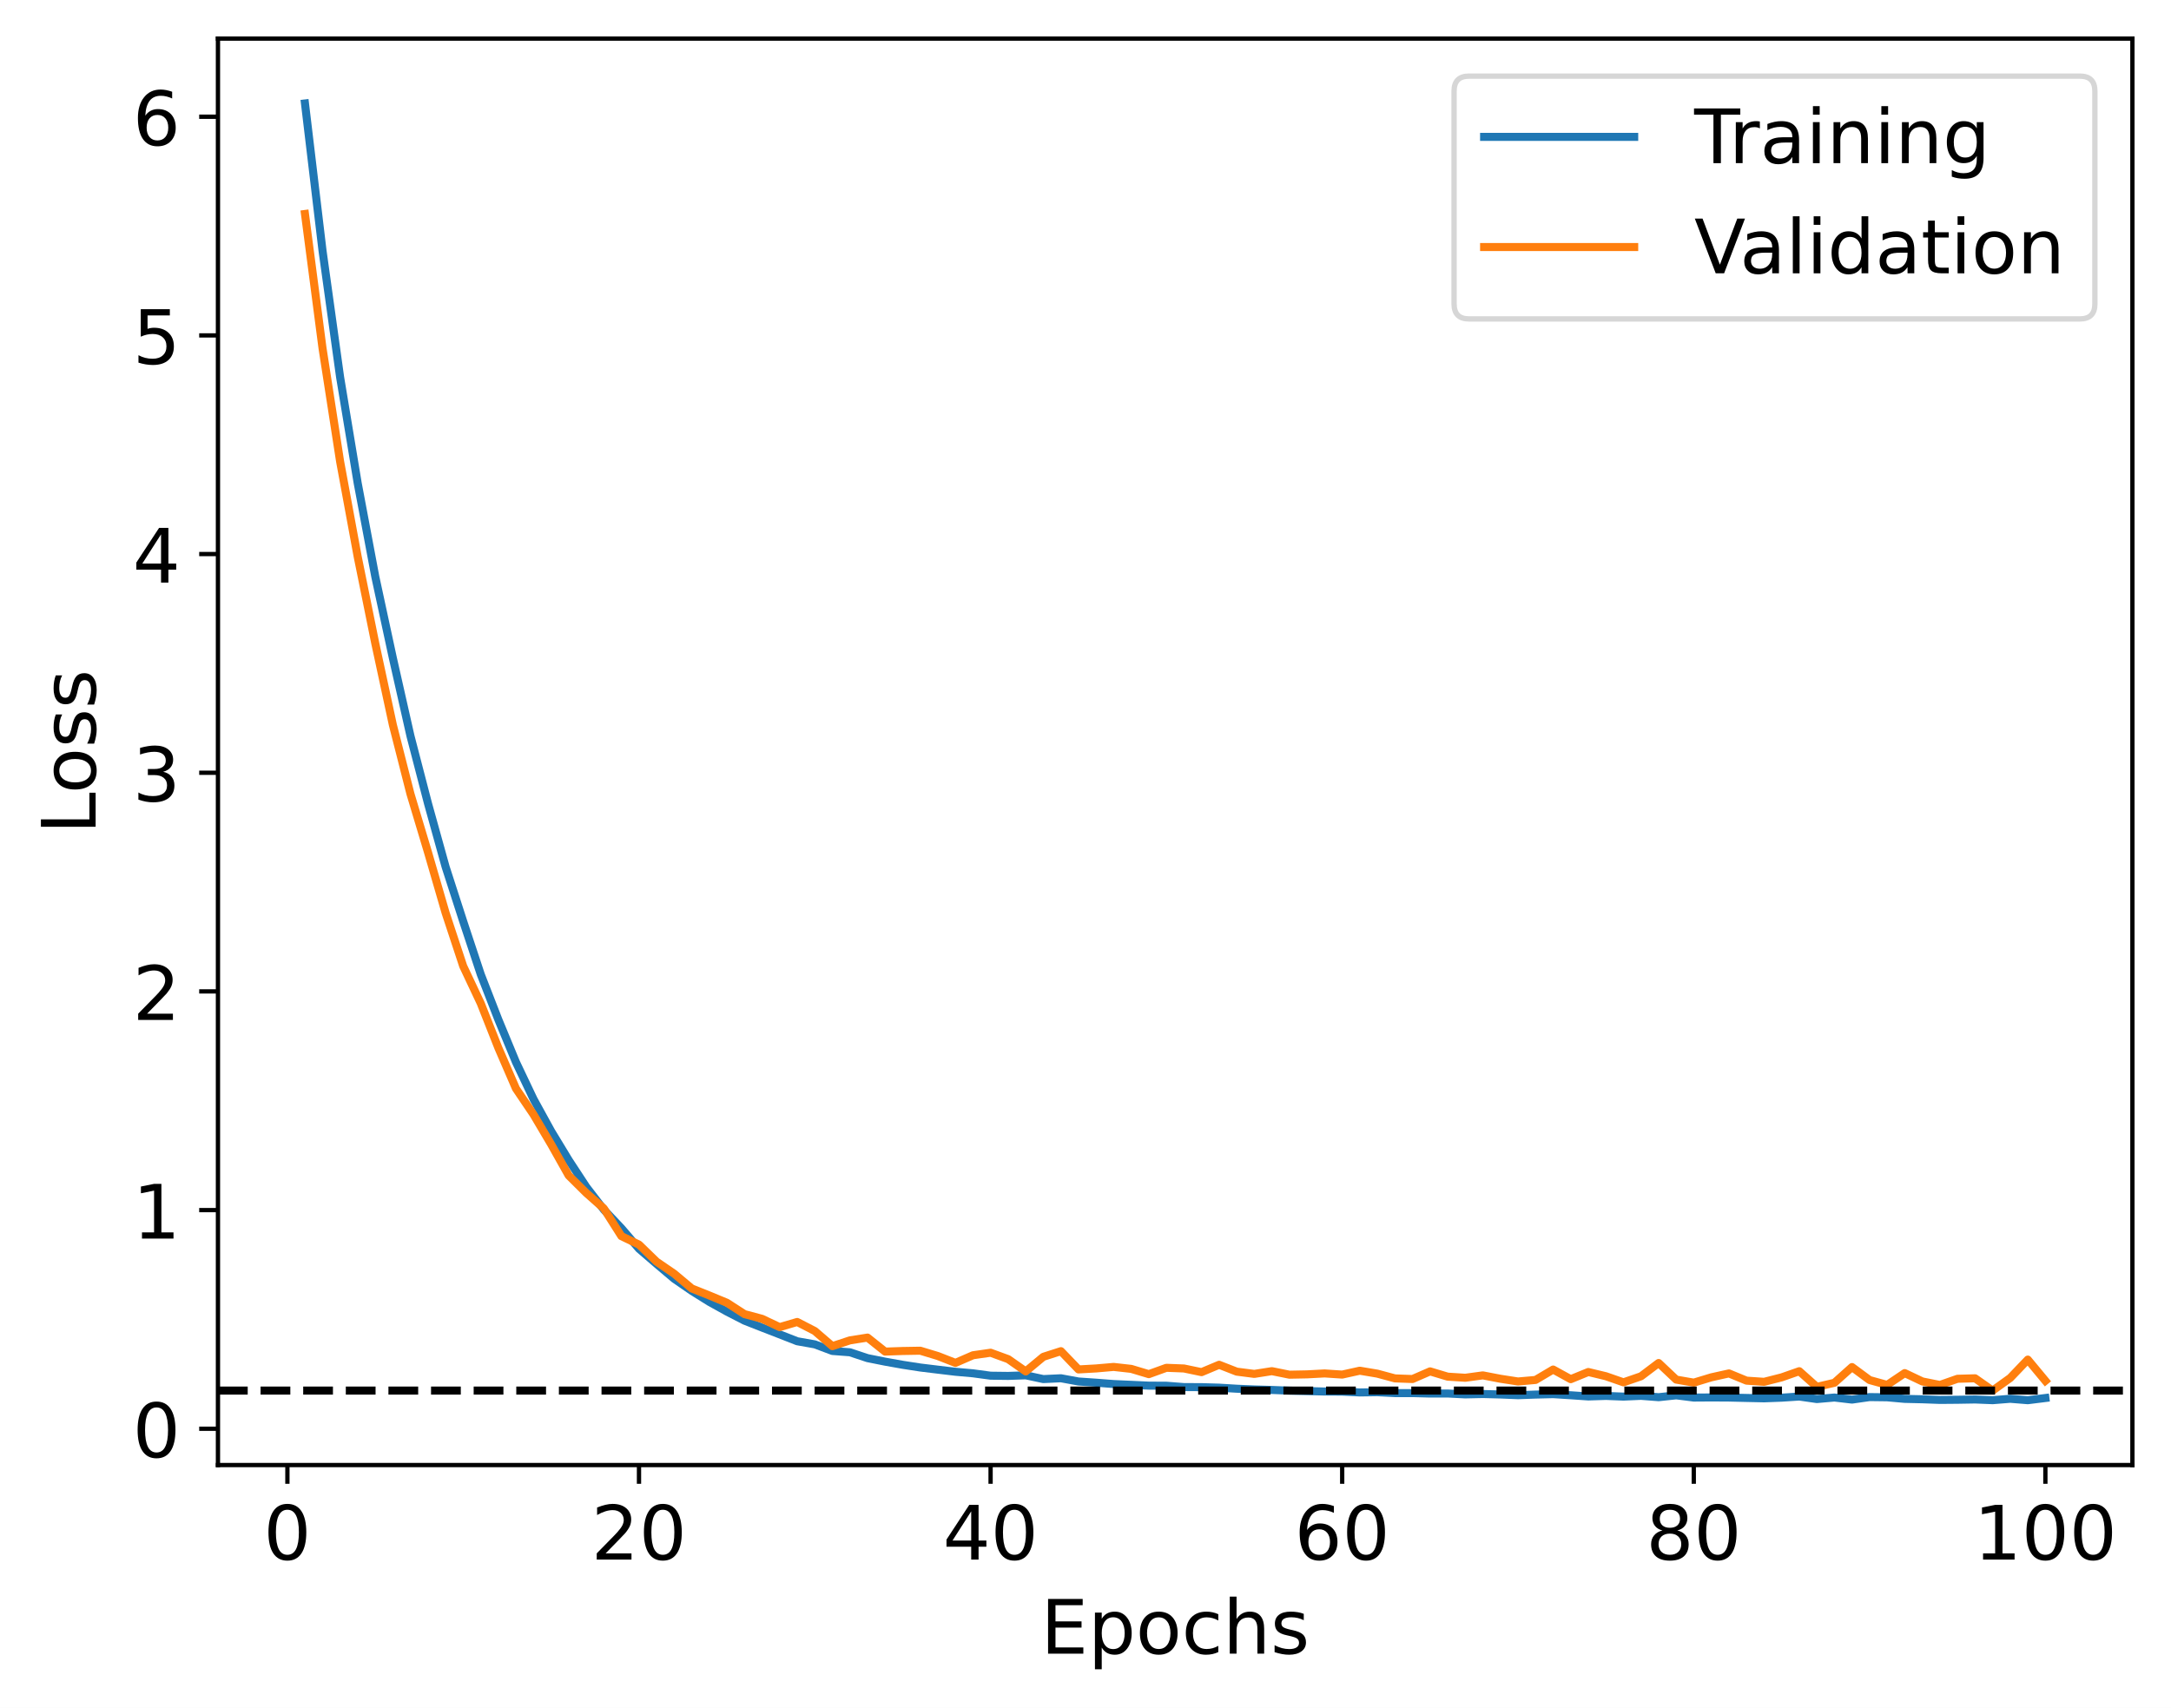
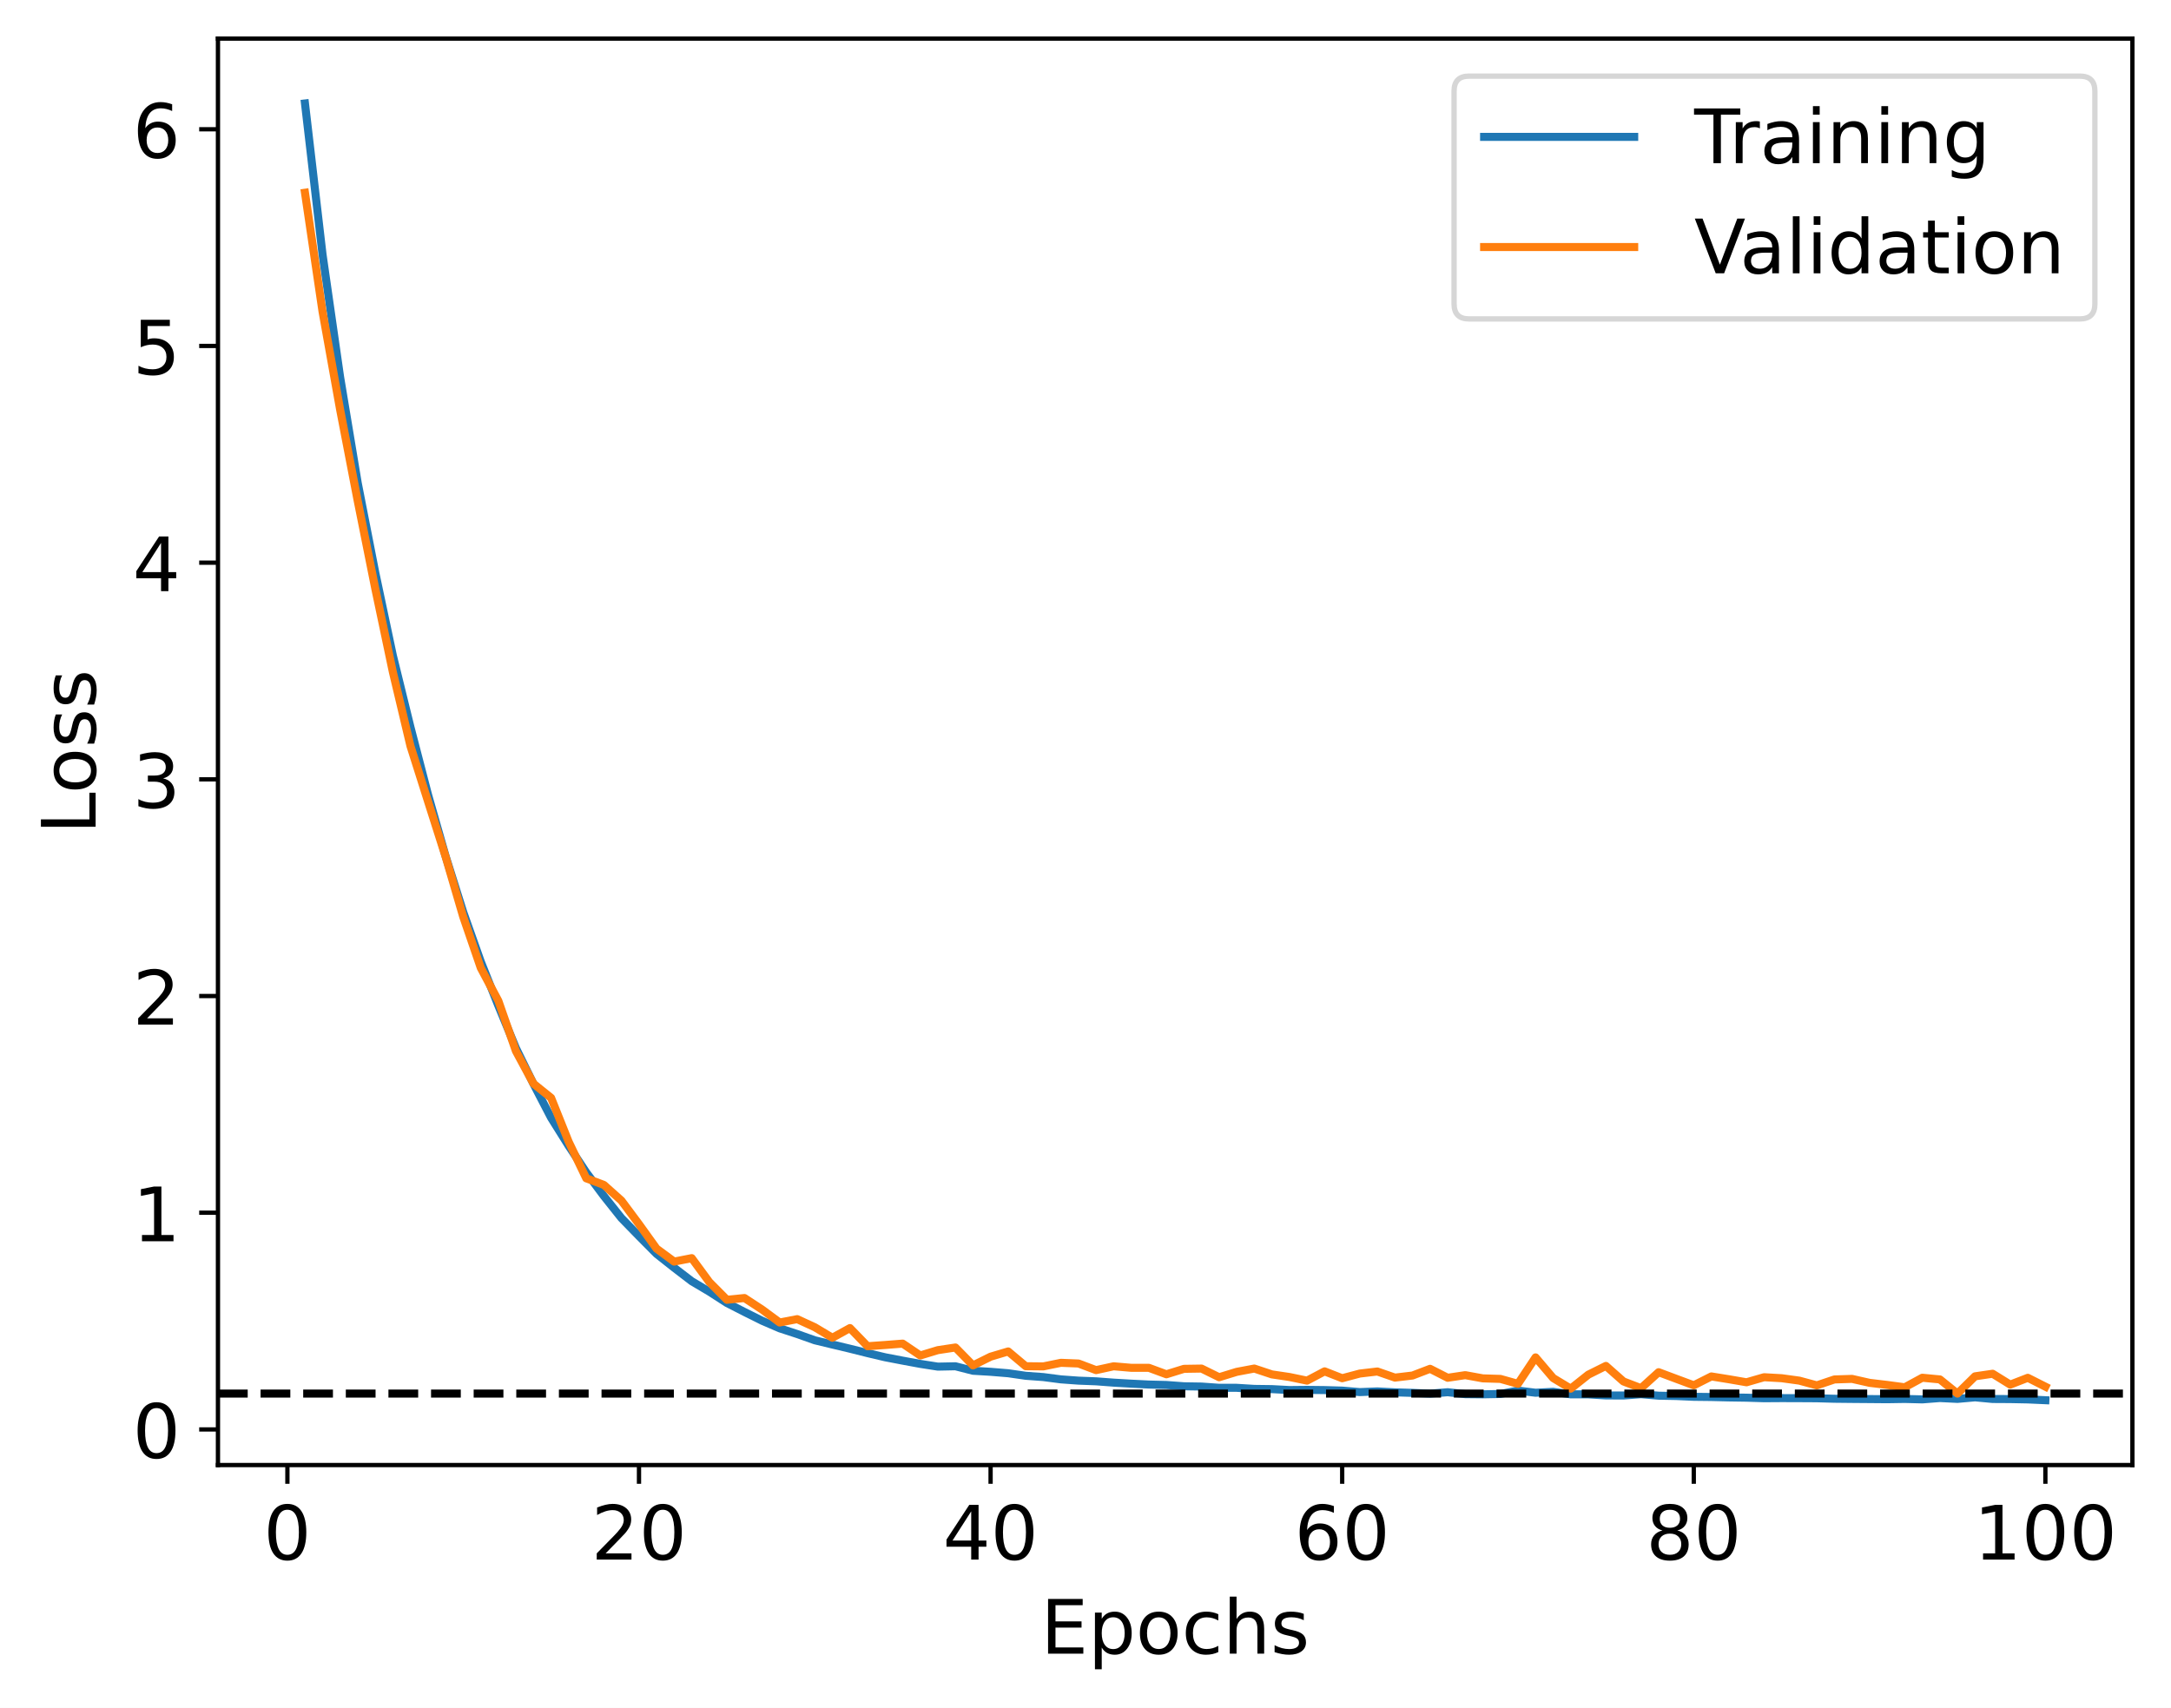
<svg xmlns="http://www.w3.org/2000/svg" xmlns:xlink="http://www.w3.org/1999/xlink" width="404.977pt" height="318.611pt" viewBox="0 0 404.977 318.611" version="1.1">
  <defs>
    <style type="text/css">*{stroke-linejoin: round; stroke-linecap: butt}</style>
  </defs>
  <g id="figure_1">
    <g id="patch_1">
      <path d="M 0 318.611  L 404.977 318.611  L 404.977 0  L 0 0  z " style="fill: #ffffff" />
    </g>
    <g id="axes_1">
      <g id="patch_2">
        <path d="M 40.657 273.312  L 397.777 273.312  L 397.777 7.2  L 40.657 7.2  z " style="fill: #ffffff" />
      </g>
      <g id="matplotlib.axis_1">
        <g id="xtick_1">
          <g id="line2d_1">
            <defs>
-               <path id="meb0e382248" d="M 0 0  L 0 3.5  " style="stroke: #000000; stroke-width: 0.8" />
-             </defs>
-             <g>
-               <use xlink:href="#meb0e382248" x="53.61" y="273.312" style="stroke: #000000; stroke-width: 0.8" />
+               <path id="m1f3a100f0e" d="M 0 0  L 0 3.5  " style="stroke: #000000; stroke-width: 0.8" />
+             </defs>
+             <g>
+               <use xlink:href="#m1f3a100f0e" x="53.61" y="273.312" style="stroke: #000000; stroke-width: 0.8" />
            </g>
          </g>
          <g id="text_1">
            <g transform="translate(49.15651 290.9498) scale(0.14 -0.14)">
              <defs>
                <path id="DejaVuSans-30" d="M 2034 4250  Q 1547 4250 1301 3770  Q 1056 3291 1056 2328  Q 1056 1369 1301 889  Q 1547 409 2034 409  Q 2525 409 2770 889  Q 3016 1369 3016 2328  Q 3016 3291 2770 3770  Q 2525 4250 2034 4250  z M 2034 4750  Q 2819 4750 3233 4129  Q 3647 3509 3647 2328  Q 3647 1150 3233 529  Q 2819 -91 2034 -91  Q 1250 -91 836 529  Q 422 1150 422 2328  Q 422 3509 836 4129  Q 1250 4750 2034 4750  z " transform="scale(0.015625)" />
              </defs>
              <use xlink:href="#DejaVuSans-30" />
            </g>
          </g>
        </g>
        <g id="xtick_2">
          <g id="line2d_2">
            <g>
-               <use xlink:href="#meb0e382248" x="119.197" y="273.312" style="stroke: #000000; stroke-width: 0.8" />
+               <use xlink:href="#m1f3a100f0e" x="119.197" y="273.312" style="stroke: #000000; stroke-width: 0.8" />
            </g>
          </g>
          <g id="text_2">
            <g transform="translate(110.2895 290.9498) scale(0.14 -0.14)">
              <defs>
                <path id="DejaVuSans-32" d="M 1228 531  L 3431 531  L 3431 0  L 469 0  L 469 531  Q 828 903 1448 1529  Q 2069 2156 2228 2338  Q 2531 2678 2651 2914  Q 2772 3150 2772 3378  Q 2772 3750 2511 3984  Q 2250 4219 1831 4219  Q 1534 4219 1204 4116  Q 875 4013 500 3803  L 500 4441  Q 881 4594 1212 4672  Q 1544 4750 1819 4750  Q 2544 4750 2975 4387  Q 3406 4025 3406 3419  Q 3406 3131 3298 2873  Q 3191 2616 2906 2266  Q 2828 2175 2409 1742  Q 1991 1309 1228 531  z " transform="scale(0.015625)" />
              </defs>
              <use xlink:href="#DejaVuSans-32" />
              <use xlink:href="#DejaVuSans-30" x="63.623" />
            </g>
          </g>
        </g>
        <g id="xtick_3">
          <g id="line2d_3">
            <g>
-               <use xlink:href="#meb0e382248" x="184.784" y="273.312" style="stroke: #000000; stroke-width: 0.8" />
+               <use xlink:href="#m1f3a100f0e" x="184.784" y="273.312" style="stroke: #000000; stroke-width: 0.8" />
            </g>
          </g>
          <g id="text_3">
            <g transform="translate(175.8763 290.9498) scale(0.14 -0.14)">
              <defs>
                <path id="DejaVuSans-34" d="M 2419 4116  L 825 1625  L 2419 1625  L 2419 4116  z M 2253 4666  L 3047 4666  L 3047 1625  L 3713 1625  L 3713 1100  L 3047 1100  L 3047 0  L 2419 0  L 2419 1100  L 313 1100  L 313 1709  L 2253 4666  z " transform="scale(0.015625)" />
              </defs>
              <use xlink:href="#DejaVuSans-34" />
              <use xlink:href="#DejaVuSans-30" x="63.623" />
            </g>
          </g>
        </g>
        <g id="xtick_4">
          <g id="line2d_4">
            <g>
-               <use xlink:href="#meb0e382248" x="250.371" y="273.312" style="stroke: #000000; stroke-width: 0.8" />
+               <use xlink:href="#m1f3a100f0e" x="250.371" y="273.312" style="stroke: #000000; stroke-width: 0.8" />
            </g>
          </g>
          <g id="text_4">
            <g transform="translate(241.4631 290.9498) scale(0.14 -0.14)">
              <defs>
                <path id="DejaVuSans-36" d="M 2113 2584  Q 1688 2584 1439 2293  Q 1191 2003 1191 1497  Q 1191 994 1439 701  Q 1688 409 2113 409  Q 2538 409 2786 701  Q 3034 994 3034 1497  Q 3034 2003 2786 2293  Q 2538 2584 2113 2584  z M 3366 4563  L 3366 3988  Q 3128 4100 2886 4159  Q 2644 4219 2406 4219  Q 1781 4219 1451 3797  Q 1122 3375 1075 2522  Q 1259 2794 1537 2939  Q 1816 3084 2150 3084  Q 2853 3084 3261 2657  Q 3669 2231 3669 1497  Q 3669 778 3244 343  Q 2819 -91 2113 -91  Q 1303 -91 875 529  Q 447 1150 447 2328  Q 447 3434 972 4092  Q 1497 4750 2381 4750  Q 2619 4750 2861 4703  Q 3103 4656 3366 4563  z " transform="scale(0.015625)" />
              </defs>
              <use xlink:href="#DejaVuSans-36" />
              <use xlink:href="#DejaVuSans-30" x="63.623" />
            </g>
          </g>
        </g>
        <g id="xtick_5">
          <g id="line2d_5">
            <g>
-               <use xlink:href="#meb0e382248" x="315.957" y="273.312" style="stroke: #000000; stroke-width: 0.8" />
+               <use xlink:href="#m1f3a100f0e" x="315.957" y="273.312" style="stroke: #000000; stroke-width: 0.8" />
            </g>
          </g>
          <g id="text_5">
            <g transform="translate(307.0499 290.9498) scale(0.14 -0.14)">
              <defs>
                <path id="DejaVuSans-38" d="M 2034 2216  Q 1584 2216 1326 1975  Q 1069 1734 1069 1313  Q 1069 891 1326 650  Q 1584 409 2034 409  Q 2484 409 2743 651  Q 3003 894 3003 1313  Q 3003 1734 2745 1975  Q 2488 2216 2034 2216  z M 1403 2484  Q 997 2584 770 2862  Q 544 3141 544 3541  Q 544 4100 942 4425  Q 1341 4750 2034 4750  Q 2731 4750 3128 4425  Q 3525 4100 3525 3541  Q 3525 3141 3298 2862  Q 3072 2584 2669 2484  Q 3125 2378 3379 2068  Q 3634 1759 3634 1313  Q 3634 634 3220 271  Q 2806 -91 2034 -91  Q 1263 -91 848 271  Q 434 634 434 1313  Q 434 1759 690 2068  Q 947 2378 1403 2484  z M 1172 3481  Q 1172 3119 1398 2916  Q 1625 2713 2034 2713  Q 2441 2713 2670 2916  Q 2900 3119 2900 3481  Q 2900 3844 2670 4047  Q 2441 4250 2034 4250  Q 1625 4250 1398 4047  Q 1172 3844 1172 3481  z " transform="scale(0.015625)" />
              </defs>
              <use xlink:href="#DejaVuSans-38" />
              <use xlink:href="#DejaVuSans-30" x="63.623" />
            </g>
          </g>
        </g>
        <g id="xtick_6">
          <g id="line2d_6">
            <g>
-               <use xlink:href="#meb0e382248" x="381.544" y="273.312" style="stroke: #000000; stroke-width: 0.8" />
+               <use xlink:href="#m1f3a100f0e" x="381.544" y="273.312" style="stroke: #000000; stroke-width: 0.8" />
            </g>
          </g>
          <g id="text_6">
            <g transform="translate(368.1829 290.9498) scale(0.14 -0.14)">
              <defs>
                <path id="DejaVuSans-31" d="M 794 531  L 1825 531  L 1825 4091  L 703 3866  L 703 4441  L 1819 4666  L 2450 4666  L 2450 531  L 3481 531  L 3481 0  L 794 0  L 794 531  z " transform="scale(0.015625)" />
              </defs>
              <use xlink:href="#DejaVuSans-31" />
              <use xlink:href="#DejaVuSans-30" x="63.623" />
              <use xlink:href="#DejaVuSans-30" x="127.246" />
            </g>
          </g>
        </g>
        <g id="text_7">
          <g transform="translate(194.135 308.4992) scale(0.14 -0.14)">
            <defs>
              <path id="DejaVuSans-45" d="M 628 4666  L 3578 4666  L 3578 4134  L 1259 4134  L 1259 2753  L 3481 2753  L 3481 2222  L 1259 2222  L 1259 531  L 3634 531  L 3634 0  L 628 0  L 628 4666  z " transform="scale(0.015625)" />
              <path id="DejaVuSans-70" d="M 1159 525  L 1159 -1331  L 581 -1331  L 581 3500  L 1159 3500  L 1159 2969  Q 1341 3281 1617 3432  Q 1894 3584 2278 3584  Q 2916 3584 3314 3078  Q 3713 2572 3713 1747  Q 3713 922 3314 415  Q 2916 -91 2278 -91  Q 1894 -91 1617 61  Q 1341 213 1159 525  z M 3116 1747  Q 3116 2381 2855 2742  Q 2594 3103 2138 3103  Q 1681 3103 1420 2742  Q 1159 2381 1159 1747  Q 1159 1113 1420 752  Q 1681 391 2138 391  Q 2594 391 2855 752  Q 3116 1113 3116 1747  z " transform="scale(0.015625)" />
              <path id="DejaVuSans-6f" d="M 1959 3097  Q 1497 3097 1228 2736  Q 959 2375 959 1747  Q 959 1119 1226 758  Q 1494 397 1959 397  Q 2419 397 2687 759  Q 2956 1122 2956 1747  Q 2956 2369 2687 2733  Q 2419 3097 1959 3097  z M 1959 3584  Q 2709 3584 3137 3096  Q 3566 2609 3566 1747  Q 3566 888 3137 398  Q 2709 -91 1959 -91  Q 1206 -91 779 398  Q 353 888 353 1747  Q 353 2609 779 3096  Q 1206 3584 1959 3584  z " transform="scale(0.015625)" />
              <path id="DejaVuSans-63" d="M 3122 3366  L 3122 2828  Q 2878 2963 2633 3030  Q 2388 3097 2138 3097  Q 1578 3097 1268 2742  Q 959 2388 959 1747  Q 959 1106 1268 751  Q 1578 397 2138 397  Q 2388 397 2633 464  Q 2878 531 3122 666  L 3122 134  Q 2881 22 2623 -34  Q 2366 -91 2075 -91  Q 1284 -91 818 406  Q 353 903 353 1747  Q 353 2603 823 3093  Q 1294 3584 2113 3584  Q 2378 3584 2631 3529  Q 2884 3475 3122 3366  z " transform="scale(0.015625)" />
              <path id="DejaVuSans-68" d="M 3513 2113  L 3513 0  L 2938 0  L 2938 2094  Q 2938 2591 2744 2837  Q 2550 3084 2163 3084  Q 1697 3084 1428 2787  Q 1159 2491 1159 1978  L 1159 0  L 581 0  L 581 4863  L 1159 4863  L 1159 2956  Q 1366 3272 1645 3428  Q 1925 3584 2291 3584  Q 2894 3584 3203 3211  Q 3513 2838 3513 2113  z " transform="scale(0.015625)" />
              <path id="DejaVuSans-73" d="M 2834 3397  L 2834 2853  Q 2591 2978 2328 3040  Q 2066 3103 1784 3103  Q 1356 3103 1142 2972  Q 928 2841 928 2578  Q 928 2378 1081 2264  Q 1234 2150 1697 2047  L 1894 2003  Q 2506 1872 2764 1633  Q 3022 1394 3022 966  Q 3022 478 2636 193  Q 2250 -91 1575 -91  Q 1294 -91 989 -36  Q 684 19 347 128  L 347 722  Q 666 556 975 473  Q 1284 391 1588 391  Q 1994 391 2212 530  Q 2431 669 2431 922  Q 2431 1156 2273 1281  Q 2116 1406 1581 1522  L 1381 1569  Q 847 1681 609 1914  Q 372 2147 372 2553  Q 372 3047 722 3315  Q 1072 3584 1716 3584  Q 2034 3584 2315 3537  Q 2597 3491 2834 3397  z " transform="scale(0.015625)" />
            </defs>
            <use xlink:href="#DejaVuSans-45" />
            <use xlink:href="#DejaVuSans-70" x="63.184" />
            <use xlink:href="#DejaVuSans-6f" x="126.66" />
            <use xlink:href="#DejaVuSans-63" x="187.842" />
            <use xlink:href="#DejaVuSans-68" x="242.822" />
            <use xlink:href="#DejaVuSans-73" x="306.201" />
          </g>
        </g>
      </g>
      <g id="matplotlib.axis_2">
        <g id="ytick_1">
          <g id="line2d_7">
            <defs>
-               <path id="mae0ca44537" d="M 0 0  L -3.5 0  " style="stroke: #000000; stroke-width: 0.8" />
-             </defs>
-             <g>
-               <use xlink:href="#mae0ca44537" x="40.657" y="266.543" style="stroke: #000000; stroke-width: 0.8" />
+               <path id="md5bd674166" d="M 0 0  L -3.5 0  " style="stroke: #000000; stroke-width: 0.8" />
+             </defs>
+             <g>
+               <use xlink:href="#md5bd674166" x="40.657" y="266.665" style="stroke: #000000; stroke-width: 0.8" />
            </g>
          </g>
          <g id="text_8">
-             <g transform="translate(24.74938 271.8616) scale(0.14 -0.14)">
+             <g transform="translate(24.74938 271.9835) scale(0.14 -0.14)">
              <use xlink:href="#DejaVuSans-30" />
            </g>
          </g>
        </g>
        <g id="ytick_2">
          <g id="line2d_8">
            <g>
-               <use xlink:href="#mae0ca44537" x="40.657" y="225.748" style="stroke: #000000; stroke-width: 0.8" />
+               <use xlink:href="#md5bd674166" x="40.657" y="226.24" style="stroke: #000000; stroke-width: 0.8" />
            </g>
          </g>
          <g id="text_9">
-             <g transform="translate(24.74938 231.0673) scale(0.14 -0.14)">
+             <g transform="translate(24.74938 231.5589) scale(0.14 -0.14)">
              <use xlink:href="#DejaVuSans-31" />
            </g>
          </g>
        </g>
        <g id="ytick_3">
          <g id="line2d_9">
            <g>
-               <use xlink:href="#mae0ca44537" x="40.657" y="184.954" style="stroke: #000000; stroke-width: 0.8" />
+               <use xlink:href="#md5bd674166" x="40.657" y="185.815" style="stroke: #000000; stroke-width: 0.8" />
            </g>
          </g>
          <g id="text_10">
-             <g transform="translate(24.74938 190.2731) scale(0.14 -0.14)">
+             <g transform="translate(24.74938 191.1343) scale(0.14 -0.14)">
              <use xlink:href="#DejaVuSans-32" />
            </g>
          </g>
        </g>
        <g id="ytick_4">
          <g id="line2d_10">
            <g>
-               <use xlink:href="#mae0ca44537" x="40.657" y="144.16" style="stroke: #000000; stroke-width: 0.8" />
+               <use xlink:href="#md5bd674166" x="40.657" y="145.391" style="stroke: #000000; stroke-width: 0.8" />
            </g>
          </g>
          <g id="text_11">
-             <g transform="translate(24.74938 149.4788) scale(0.14 -0.14)">
+             <g transform="translate(24.74938 150.7096) scale(0.14 -0.14)">
              <defs>
                <path id="DejaVuSans-33" d="M 2597 2516  Q 3050 2419 3304 2112  Q 3559 1806 3559 1356  Q 3559 666 3084 287  Q 2609 -91 1734 -91  Q 1441 -91 1130 -33  Q 819 25 488 141  L 488 750  Q 750 597 1062 519  Q 1375 441 1716 441  Q 2309 441 2620 675  Q 2931 909 2931 1356  Q 2931 1769 2642 2001  Q 2353 2234 1838 2234  L 1294 2234  L 1294 2753  L 1863 2753  Q 2328 2753 2575 2939  Q 2822 3125 2822 3475  Q 2822 3834 2567 4026  Q 2313 4219 1838 4219  Q 1578 4219 1281 4162  Q 984 4106 628 3988  L 628 4550  Q 988 4650 1302 4700  Q 1616 4750 1894 4750  Q 2613 4750 3031 4423  Q 3450 4097 3450 3541  Q 3450 3153 3228 2886  Q 3006 2619 2597 2516  z " transform="scale(0.015625)" />
              </defs>
              <use xlink:href="#DejaVuSans-33" />
            </g>
          </g>
        </g>
        <g id="ytick_5">
          <g id="line2d_11">
            <g>
-               <use xlink:href="#mae0ca44537" x="40.657" y="103.366" style="stroke: #000000; stroke-width: 0.8" />
+               <use xlink:href="#md5bd674166" x="40.657" y="104.966" style="stroke: #000000; stroke-width: 0.8" />
            </g>
          </g>
          <g id="text_12">
-             <g transform="translate(24.74938 108.6845) scale(0.14 -0.14)">
+             <g transform="translate(24.74938 110.285) scale(0.14 -0.14)">
              <use xlink:href="#DejaVuSans-34" />
            </g>
          </g>
        </g>
        <g id="ytick_6">
          <g id="line2d_12">
            <g>
-               <use xlink:href="#mae0ca44537" x="40.657" y="62.571" style="stroke: #000000; stroke-width: 0.8" />
+               <use xlink:href="#md5bd674166" x="40.657" y="64.541" style="stroke: #000000; stroke-width: 0.8" />
            </g>
          </g>
          <g id="text_13">
-             <g transform="translate(24.74938 67.89026) scale(0.14 -0.14)">
+             <g transform="translate(24.74938 69.86039) scale(0.14 -0.14)">
              <defs>
                <path id="DejaVuSans-35" d="M 691 4666  L 3169 4666  L 3169 4134  L 1269 4134  L 1269 2991  Q 1406 3038 1543 3061  Q 1681 3084 1819 3084  Q 2600 3084 3056 2656  Q 3513 2228 3513 1497  Q 3513 744 3044 326  Q 2575 -91 1722 -91  Q 1428 -91 1123 -41  Q 819 9 494 109  L 494 744  Q 775 591 1075 516  Q 1375 441 1709 441  Q 2250 441 2565 725  Q 2881 1009 2881 1497  Q 2881 1984 2565 2268  Q 2250 2553 1709 2553  Q 1456 2553 1204 2497  Q 953 2441 691 2322  L 691 4666  z " transform="scale(0.015625)" />
              </defs>
              <use xlink:href="#DejaVuSans-35" />
            </g>
          </g>
        </g>
        <g id="ytick_7">
          <g id="line2d_13">
            <g>
-               <use xlink:href="#mae0ca44537" x="40.657" y="21.777" style="stroke: #000000; stroke-width: 0.8" />
+               <use xlink:href="#md5bd674166" x="40.657" y="24.117" style="stroke: #000000; stroke-width: 0.8" />
            </g>
          </g>
          <g id="text_14">
-             <g transform="translate(24.74938 27.096) scale(0.14 -0.14)">
+             <g transform="translate(24.74938 29.43577) scale(0.14 -0.14)">
              <use xlink:href="#DejaVuSans-36" />
            </g>
          </g>
        </g>
        <g id="text_15">
          <g transform="translate(17.83781 155.6101) rotate(-90) scale(0.14 -0.14)">
            <defs>
              <path id="DejaVuSans-4c" d="M 628 4666  L 1259 4666  L 1259 531  L 3531 531  L 3531 0  L 628 0  L 628 4666  z " transform="scale(0.015625)" />
            </defs>
            <use xlink:href="#DejaVuSans-4c" />
            <use xlink:href="#DejaVuSans-6f" x="53.963" />
            <use xlink:href="#DejaVuSans-73" x="115.145" />
            <use xlink:href="#DejaVuSans-73" x="167.244" />
          </g>
        </g>
      </g>
      <g id="line2d_14">
-         <path d="M 56.89 19.296  L 60.169 46.801  L 63.448 70.394  L 66.728 90.156  L 70.007 107.584  L 73.286 122.775  L 76.566 137.292  L 79.845 149.915  L 83.124 161.717  L 86.404 171.88  L 89.683 181.779  L 92.962 190.214  L 96.242 198.14  L 99.521 205.045  L 102.8 211.01  L 106.08 216.417  L 109.359 221.419  L 112.638 225.665  L 115.918 229.138  L 119.197 232.962  L 122.476 235.785  L 125.756 238.557  L 129.035 240.818  L 132.314 242.868  L 135.594 244.688  L 138.873 246.374  L 142.152 247.661  L 145.432 248.933  L 148.711 250.217  L 151.99 250.797  L 155.27 252.028  L 158.549 252.276  L 161.828 253.367  L 165.108 254.024  L 168.387 254.609  L 171.666 255.116  L 174.946 255.516  L 178.225 255.908  L 181.504 256.199  L 184.784 256.643  L 188.063 256.684  L 191.342 256.571  L 194.622 257.275  L 197.901 257.121  L 201.181 257.725  L 204.46 257.947  L 207.739 258.2  L 211.019 258.345  L 214.298 258.497  L 217.577 258.514  L 220.857 258.768  L 224.136 258.779  L 227.415 258.873  L 230.695 259.072  L 233.974 259.209  L 237.253 259.302  L 240.533 259.433  L 243.812 259.512  L 247.091 259.594  L 250.371 259.613  L 253.65 259.77  L 256.929 259.721  L 260.209 259.889  L 263.488 259.888  L 266.767 259.974  L 270.047 259.964  L 273.326 260.132  L 276.605 260.061  L 279.885 260.147  L 283.164 260.281  L 286.443 260.165  L 289.723 260.083  L 293.002 260.292  L 296.281 260.518  L 299.561 260.414  L 302.84 260.544  L 306.119 260.401  L 309.399 260.654  L 312.678 260.305  L 315.957 260.722  L 319.237 260.7  L 322.516 260.719  L 325.795 260.795  L 329.075 260.866  L 332.354 260.742  L 335.633 260.53  L 338.913 261.001  L 342.192 260.715  L 345.471 261.101  L 348.751 260.633  L 352.03 260.674  L 355.309 260.967  L 358.589 261.041  L 361.868 261.162  L 365.147 261.134  L 368.427 261.079  L 371.706 261.212  L 374.985 260.951  L 378.265 261.216  L 381.544 260.805  " clip-path="url(#pf910a0711f)" style="fill: none; stroke: #1f77b4; stroke-width: 1.5; stroke-linecap: square" />
+         <path d="M 56.89 19.296  L 60.169 47.491  L 63.448 70.367  L 66.728 90.083  L 70.007 106.838  L 73.286 122.307  L 76.566 135.645  L 79.845 148.251  L 83.124 159.731  L 86.404 170.146  L 89.683 179.39  L 92.962 187.614  L 96.242 195.536  L 99.521 202.219  L 102.8 208.521  L 106.08 213.764  L 109.359 218.719  L 112.638 223.115  L 115.918 227.238  L 119.197 230.604  L 122.476 233.912  L 125.756 236.505  L 129.035 239.021  L 132.314 240.965  L 135.594 243.076  L 138.873 244.755  L 142.152 246.388  L 145.432 247.803  L 148.711 248.873  L 151.99 250.037  L 155.27 250.829  L 158.549 251.609  L 161.828 252.431  L 165.108 253.204  L 168.387 253.835  L 171.666 254.441  L 174.946 254.952  L 178.225 254.884  L 181.504 255.722  L 184.784 255.917  L 188.063 256.186  L 191.342 256.659  L 194.622 256.9  L 197.901 257.328  L 201.181 257.566  L 204.46 257.692  L 207.739 257.939  L 211.019 258.13  L 214.298 258.294  L 217.577 258.376  L 220.857 258.617  L 224.136 258.668  L 227.415 258.902  L 230.695 258.904  L 233.974 259.105  L 237.253 259.147  L 240.533 259.321  L 243.812 259.288  L 247.091 259.325  L 250.371 259.424  L 253.65 259.704  L 256.929 259.575  L 260.209 259.75  L 263.488 259.848  L 266.767 259.991  L 270.047 259.726  L 273.326 260.084  L 276.605 260.117  L 279.885 260.052  L 283.164 259.427  L 286.443 259.822  L 289.723 259.654  L 293.002 260.123  L 296.281 260.123  L 299.561 260.325  L 302.84 260.339  L 306.119 260.089  L 309.399 260.373  L 312.678 260.434  L 315.957 260.582  L 319.237 260.618  L 322.516 260.697  L 325.795 260.745  L 329.075 260.846  L 332.354 260.825  L 335.633 260.835  L 338.913 260.854  L 342.192 260.944  L 345.471 260.978  L 348.751 261.004  L 352.03 261.032  L 355.309 260.98  L 358.589 261.063  L 361.868 260.811  L 365.147 260.971  L 368.427 260.679  L 371.706 260.987  L 374.985 261.005  L 378.265 261.069  L 381.544 261.216  " clip-path="url(#pae9747e167)" style="fill: none; stroke: #1f77b4; stroke-width: 1.5; stroke-linecap: square" />
      </g>
      <g id="line2d_15">
-         <path d="M 56.89 39.919  L 60.169 65.005  L 63.448 86.118  L 66.728 103.881  L 70.007 120.042  L 73.286 135.245  L 76.566 148.105  L 79.845 159.024  L 83.124 170.302  L 86.404 180.236  L 89.683 187.194  L 92.962 195.489  L 96.242 203.067  L 99.521 207.917  L 102.8 213.459  L 106.08 219.291  L 109.359 222.545  L 112.638 225.45  L 115.918 230.61  L 119.197 232.191  L 122.476 235.373  L 125.756 237.618  L 129.035 240.367  L 132.314 241.677  L 135.594 243.037  L 138.873 245.154  L 142.152 246.031  L 145.432 247.581  L 148.711 246.619  L 151.99 248.309  L 155.27 251.131  L 158.549 250.05  L 161.828 249.533  L 165.108 252.147  L 168.387 252.034  L 171.666 251.98  L 174.946 252.972  L 178.225 254.254  L 181.504 252.829  L 184.784 252.357  L 188.063 253.554  L 191.342 255.844  L 194.622 253.12  L 197.901 252.066  L 201.181 255.474  L 204.46 255.29  L 207.739 255.005  L 211.019 255.372  L 214.298 256.355  L 217.577 255.17  L 220.857 255.296  L 224.136 255.981  L 227.415 254.605  L 230.695 255.886  L 233.974 256.309  L 237.253 255.793  L 240.533 256.456  L 243.812 256.393  L 247.091 256.22  L 250.371 256.436  L 253.65 255.711  L 256.929 256.261  L 260.209 257.145  L 263.488 257.264  L 266.767 255.836  L 270.047 256.822  L 273.326 257.029  L 276.605 256.583  L 279.885 257.214  L 283.164 257.722  L 286.443 257.436  L 289.723 255.493  L 293.002 257.294  L 296.281 255.953  L 299.561 256.742  L 302.84 257.882  L 306.119 256.751  L 309.399 254.275  L 312.678 257.373  L 315.957 257.939  L 319.237 256.945  L 322.516 256.217  L 325.795 257.567  L 329.075 257.787  L 332.354 256.954  L 335.633 255.804  L 338.913 258.726  L 342.192 257.966  L 345.471 255.032  L 348.751 257.456  L 352.03 258.362  L 355.309 256.159  L 358.589 257.713  L 361.868 258.373  L 365.147 257.218  L 368.427 257.127  L 371.706 259.42  L 374.985 257.066  L 378.265 253.641  L 381.544 257.592  " clip-path="url(#pf910a0711f)" style="fill: none; stroke: #ff7f0e; stroke-width: 1.5; stroke-linecap: square" />
+         <path d="M 56.89 35.955  L 60.169 58.151  L 63.448 76.428  L 66.728 93.451  L 70.007 109.827  L 73.286 125.381  L 76.566 139.175  L 79.845 149.517  L 83.124 159.818  L 86.404 171.013  L 89.683 180.565  L 92.962 186.713  L 96.242 196.089  L 99.521 202.173  L 102.8 204.811  L 106.08 213.008  L 109.359 219.821  L 112.638 221.048  L 115.918 223.977  L 119.197 228.38  L 122.476 232.943  L 125.756 235.357  L 129.035 234.712  L 132.314 239.175  L 135.594 242.479  L 138.873 242.152  L 142.152 244.299  L 145.432 246.718  L 148.711 246.091  L 151.99 247.601  L 155.27 249.566  L 158.549 247.758  L 161.828 251.145  L 165.108 250.914  L 168.387 250.658  L 171.666 252.87  L 174.946 251.876  L 178.225 251.382  L 181.504 254.724  L 184.784 253.097  L 188.063 252.12  L 191.342 254.874  L 194.622 254.907  L 197.901 254.239  L 201.181 254.37  L 204.46 255.604  L 207.739 254.888  L 211.019 255.172  L 214.298 255.169  L 217.577 256.38  L 220.857 255.364  L 224.136 255.314  L 227.415 256.93  L 230.695 255.925  L 233.974 255.308  L 237.253 256.4  L 240.533 256.886  L 243.812 257.566  L 247.091 255.834  L 250.371 257.116  L 253.65 256.244  L 256.929 255.86  L 260.209 256.999  L 263.488 256.611  L 266.767 255.358  L 270.047 257.03  L 273.326 256.541  L 276.605 257.141  L 279.885 257.242  L 283.164 258.16  L 286.443 253.228  L 289.723 257.081  L 293.002 259.059  L 296.281 256.454  L 299.561 254.819  L 302.84 257.717  L 306.119 258.969  L 309.399 255.992  L 312.678 257.22  L 315.957 258.435  L 319.237 256.78  L 322.516 257.307  L 325.795 257.872  L 329.075 256.926  L 332.354 257.113  L 335.633 257.563  L 338.913 258.447  L 342.192 257.344  L 345.471 257.237  L 348.751 257.976  L 352.03 258.366  L 355.309 258.806  L 358.589 257.024  L 361.868 257.336  L 365.147 259.981  L 368.427 256.759  L 371.706 256.278  L 374.985 258.309  L 378.265 257.035  L 381.544 258.688  " clip-path="url(#pae9747e167)" style="fill: none; stroke: #ff7f0e; stroke-width: 1.5; stroke-linecap: square" />
      </g>
      <g id="line2d_16">
-         <path d="M 40.657 259.42  L 397.777 259.42  " clip-path="url(#pf910a0711f)" style="fill: none; stroke-dasharray: 5.55,2.4; stroke-dashoffset: 0; stroke: #000000; stroke-width: 1.5" />
+         <path d="M 40.657 259.981  L 397.777 259.981  " clip-path="url(#pae9747e167)" style="fill: none; stroke-dasharray: 5.55,2.4; stroke-dashoffset: 0; stroke: #000000; stroke-width: 1.5" />
      </g>
      <g id="patch_3">
        <path d="M 40.657 273.312  L 40.657 7.2  " style="fill: none; stroke: #000000; stroke-width: 0.8; stroke-linejoin: miter; stroke-linecap: square" />
      </g>
      <g id="patch_4">
        <path d="M 397.777 273.312  L 397.777 7.2  " style="fill: none; stroke: #000000; stroke-width: 0.8; stroke-linejoin: miter; stroke-linecap: square" />
      </g>
      <g id="patch_5">
        <path d="M 40.657 273.312  L 397.777 273.312  " style="fill: none; stroke: #000000; stroke-width: 0.8; stroke-linejoin: miter; stroke-linecap: square" />
      </g>
      <g id="patch_6">
        <path d="M 40.657 7.2  L 397.777 7.2  " style="fill: none; stroke: #000000; stroke-width: 0.8; stroke-linejoin: miter; stroke-linecap: square" />
      </g>
      <g id="legend_1">
        <g id="patch_7">
          <path d="M 274.043 59.499  L 387.977 59.499  Q 390.777 59.499 390.777 56.699  L 390.777 17  Q 390.777 14.2 387.977 14.2  L 274.043 14.2  Q 271.243 14.2 271.243 17  L 271.243 56.699  Q 271.243 59.499 274.043 59.499  z " style="fill: #ffffff; opacity: 0.8; stroke: #cccccc; stroke-linejoin: miter" />
        </g>
        <g id="line2d_17">
          <path d="M 276.843 25.538  L 290.843 25.538  L 304.843 25.538  " style="fill: none; stroke: #1f77b4; stroke-width: 1.5; stroke-linecap: square" />
        </g>
        <g id="text_16">
          <g transform="translate(316.0431 30.43781) scale(0.14 -0.14)">
            <defs>
              <path id="DejaVuSans-54" d="M -19 4666  L 3928 4666  L 3928 4134  L 2272 4134  L 2272 0  L 1638 0  L 1638 4134  L -19 4134  L -19 4666  z " transform="scale(0.015625)" />
              <path id="DejaVuSans-72" d="M 2631 2963  Q 2534 3019 2420 3045  Q 2306 3072 2169 3072  Q 1681 3072 1420 2755  Q 1159 2438 1159 1844  L 1159 0  L 581 0  L 581 3500  L 1159 3500  L 1159 2956  Q 1341 3275 1631 3429  Q 1922 3584 2338 3584  Q 2397 3584 2469 3576  Q 2541 3569 2628 3553  L 2631 2963  z " transform="scale(0.015625)" />
              <path id="DejaVuSans-61" d="M 2194 1759  Q 1497 1759 1228 1600  Q 959 1441 959 1056  Q 959 750 1161 570  Q 1363 391 1709 391  Q 2188 391 2477 730  Q 2766 1069 2766 1631  L 2766 1759  L 2194 1759  z M 3341 1997  L 3341 0  L 2766 0  L 2766 531  Q 2569 213 2275 61  Q 1981 -91 1556 -91  Q 1019 -91 701 211  Q 384 513 384 1019  Q 384 1609 779 1909  Q 1175 2209 1959 2209  L 2766 2209  L 2766 2266  Q 2766 2663 2505 2880  Q 2244 3097 1772 3097  Q 1472 3097 1187 3025  Q 903 2953 641 2809  L 641 3341  Q 956 3463 1253 3523  Q 1550 3584 1831 3584  Q 2591 3584 2966 3190  Q 3341 2797 3341 1997  z " transform="scale(0.015625)" />
              <path id="DejaVuSans-69" d="M 603 3500  L 1178 3500  L 1178 0  L 603 0  L 603 3500  z M 603 4863  L 1178 4863  L 1178 4134  L 603 4134  L 603 4863  z " transform="scale(0.015625)" />
              <path id="DejaVuSans-6e" d="M 3513 2113  L 3513 0  L 2938 0  L 2938 2094  Q 2938 2591 2744 2837  Q 2550 3084 2163 3084  Q 1697 3084 1428 2787  Q 1159 2491 1159 1978  L 1159 0  L 581 0  L 581 3500  L 1159 3500  L 1159 2956  Q 1366 3272 1645 3428  Q 1925 3584 2291 3584  Q 2894 3584 3203 3211  Q 3513 2838 3513 2113  z " transform="scale(0.015625)" />
              <path id="DejaVuSans-67" d="M 2906 1791  Q 2906 2416 2648 2759  Q 2391 3103 1925 3103  Q 1463 3103 1205 2759  Q 947 2416 947 1791  Q 947 1169 1205 825  Q 1463 481 1925 481  Q 2391 481 2648 825  Q 2906 1169 2906 1791  z M 3481 434  Q 3481 -459 3084 -895  Q 2688 -1331 1869 -1331  Q 1566 -1331 1297 -1286  Q 1028 -1241 775 -1147  L 775 -588  Q 1028 -725 1275 -790  Q 1522 -856 1778 -856  Q 2344 -856 2625 -561  Q 2906 -266 2906 331  L 2906 616  Q 2728 306 2450 153  Q 2172 0 1784 0  Q 1141 0 747 490  Q 353 981 353 1791  Q 353 2603 747 3093  Q 1141 3584 1784 3584  Q 2172 3584 2450 3431  Q 2728 3278 2906 2969  L 2906 3500  L 3481 3500  L 3481 434  z " transform="scale(0.015625)" />
            </defs>
            <use xlink:href="#DejaVuSans-54" />
            <use xlink:href="#DejaVuSans-72" x="46.334" />
            <use xlink:href="#DejaVuSans-61" x="87.447" />
            <use xlink:href="#DejaVuSans-69" x="148.727" />
            <use xlink:href="#DejaVuSans-6e" x="176.51" />
            <use xlink:href="#DejaVuSans-69" x="239.889" />
            <use xlink:href="#DejaVuSans-6e" x="267.672" />
            <use xlink:href="#DejaVuSans-67" x="331.051" />
          </g>
        </g>
        <g id="line2d_18">
          <path d="M 276.843 46.087  L 290.843 46.087  L 304.843 46.087  " style="fill: none; stroke: #ff7f0e; stroke-width: 1.5; stroke-linecap: square" />
        </g>
        <g id="text_17">
          <g transform="translate(316.0431 50.98719) scale(0.14 -0.14)">
            <defs>
              <path id="DejaVuSans-56" d="M 1831 0  L 50 4666  L 709 4666  L 2188 738  L 3669 4666  L 4325 4666  L 2547 0  L 1831 0  z " transform="scale(0.015625)" />
              <path id="DejaVuSans-6c" d="M 603 4863  L 1178 4863  L 1178 0  L 603 0  L 603 4863  z " transform="scale(0.015625)" />
              <path id="DejaVuSans-64" d="M 2906 2969  L 2906 4863  L 3481 4863  L 3481 0  L 2906 0  L 2906 525  Q 2725 213 2448 61  Q 2172 -91 1784 -91  Q 1150 -91 751 415  Q 353 922 353 1747  Q 353 2572 751 3078  Q 1150 3584 1784 3584  Q 2172 3584 2448 3432  Q 2725 3281 2906 2969  z M 947 1747  Q 947 1113 1208 752  Q 1469 391 1925 391  Q 2381 391 2643 752  Q 2906 1113 2906 1747  Q 2906 2381 2643 2742  Q 2381 3103 1925 3103  Q 1469 3103 1208 2742  Q 947 2381 947 1747  z " transform="scale(0.015625)" />
              <path id="DejaVuSans-74" d="M 1172 4494  L 1172 3500  L 2356 3500  L 2356 3053  L 1172 3053  L 1172 1153  Q 1172 725 1289 603  Q 1406 481 1766 481  L 2356 481  L 2356 0  L 1766 0  Q 1100 0 847 248  Q 594 497 594 1153  L 594 3053  L 172 3053  L 172 3500  L 594 3500  L 594 4494  L 1172 4494  z " transform="scale(0.015625)" />
            </defs>
            <use xlink:href="#DejaVuSans-56" />
            <use xlink:href="#DejaVuSans-61" x="60.658" />
            <use xlink:href="#DejaVuSans-6c" x="121.938" />
            <use xlink:href="#DejaVuSans-69" x="149.721" />
            <use xlink:href="#DejaVuSans-64" x="177.504" />
            <use xlink:href="#DejaVuSans-61" x="240.98" />
            <use xlink:href="#DejaVuSans-74" x="302.26" />
            <use xlink:href="#DejaVuSans-69" x="341.469" />
            <use xlink:href="#DejaVuSans-6f" x="369.252" />
            <use xlink:href="#DejaVuSans-6e" x="430.434" />
          </g>
        </g>
      </g>
    </g>
  </g>
  <defs>
-     <clipPath id="pf910a0711f">
+     <clipPath id="pae9747e167">
      <rect x="40.657" y="7.2" width="357.12" height="266.112" />
    </clipPath>
  </defs>
</svg>
